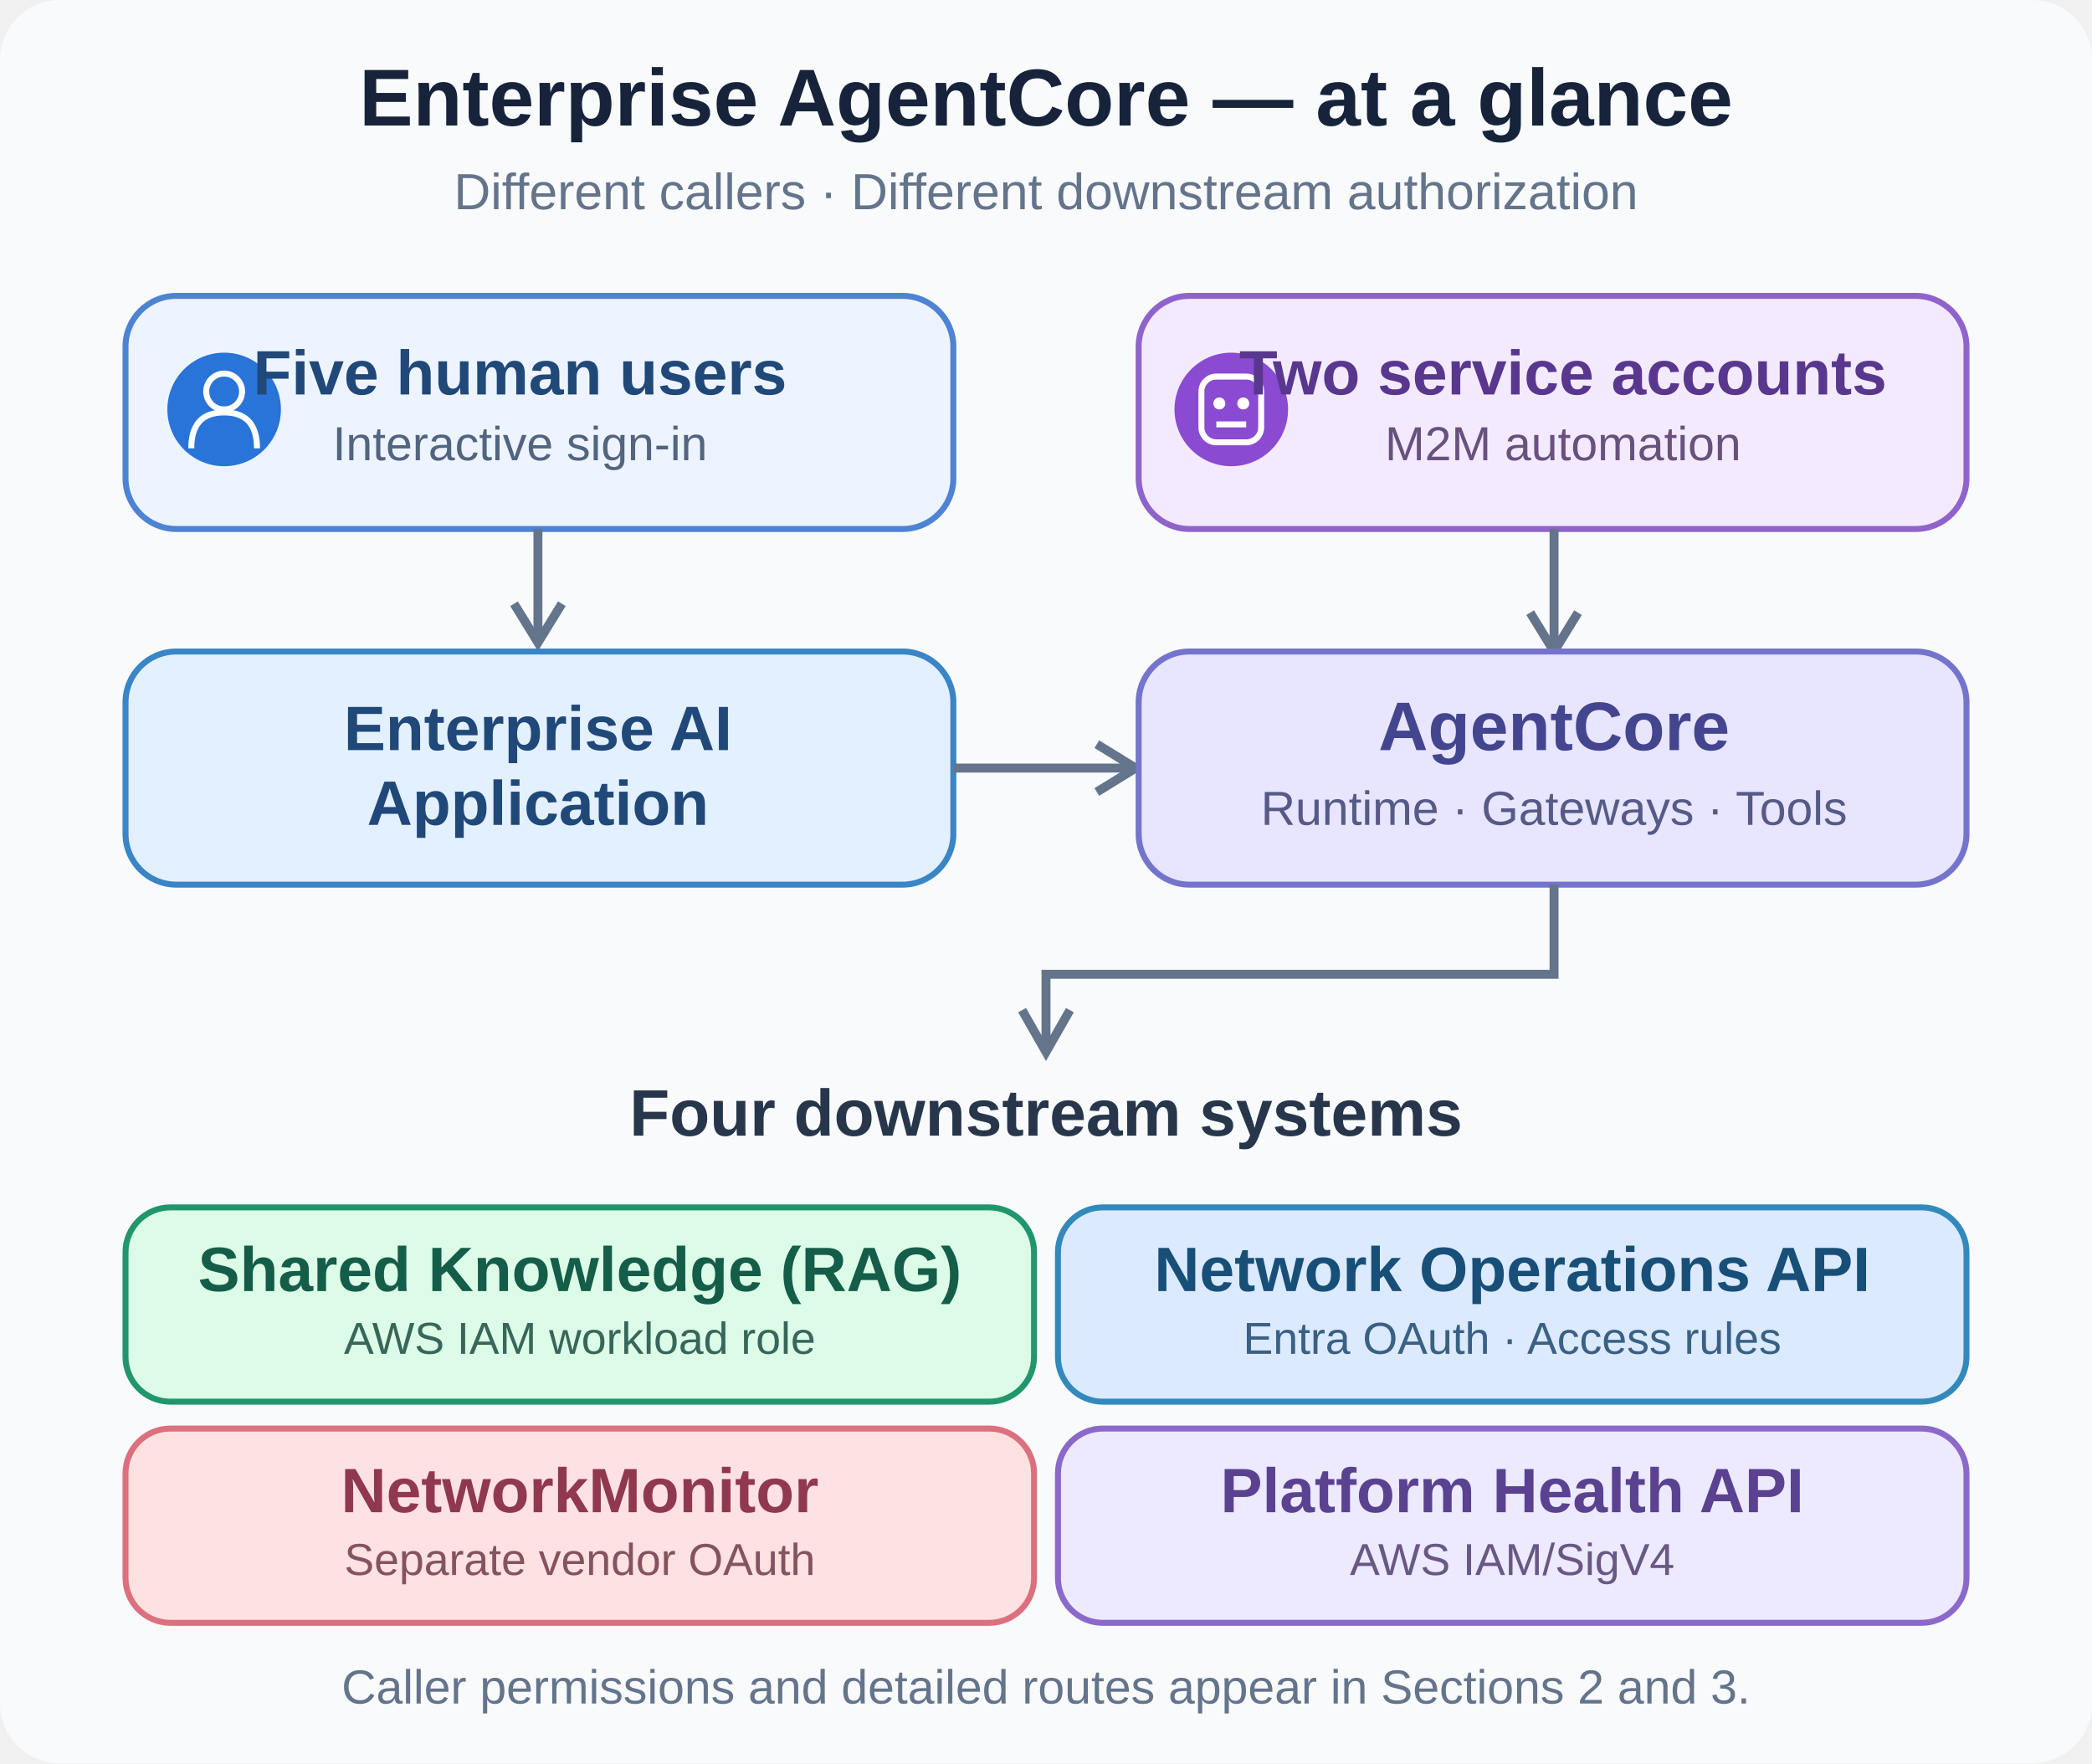
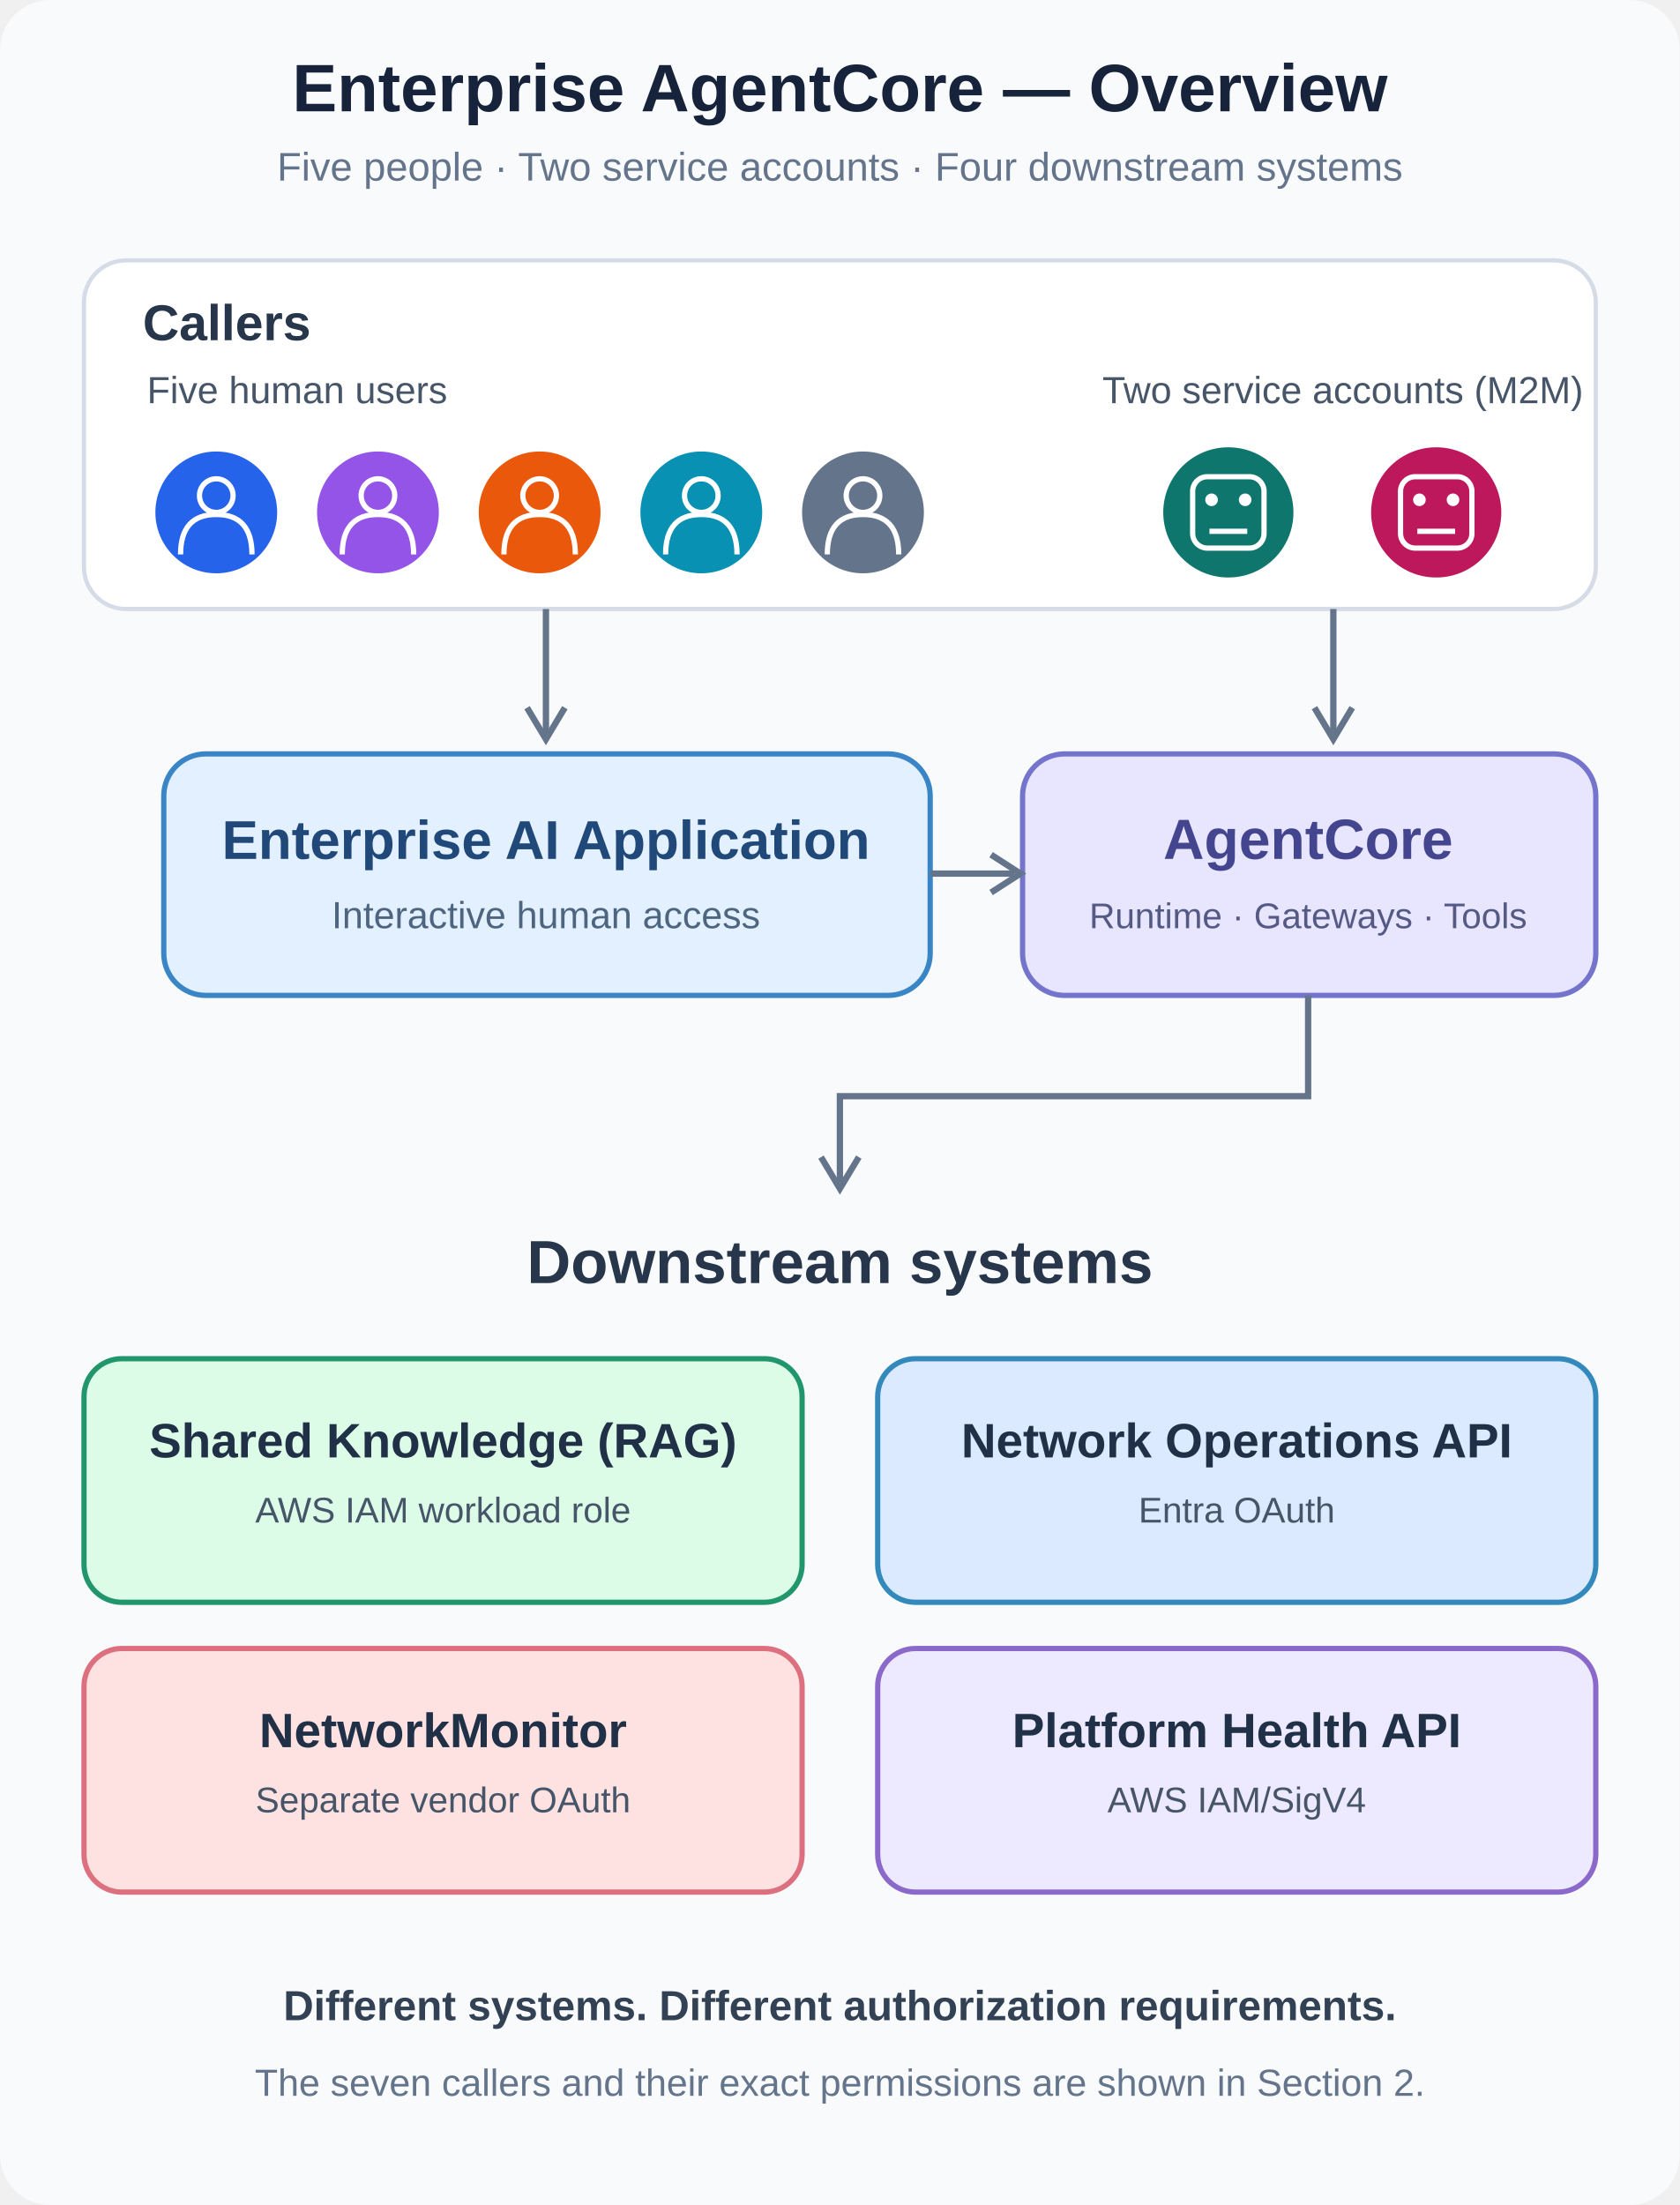
- <svg xmlns="http://www.w3.org/2000/svg" width="700" height="590" viewBox="0 0 700 590" role="img" aria-labelledby="title desc">
-   <rect width="700" height="590" rx="20" fill="#f8fafc" />
+ <svg xmlns="http://www.w3.org/2000/svg" width="800" height="1050" viewBox="0 0 800 1050" role="img" aria-labelledby="title desc">
+   <rect width="800" height="1050" rx="24" fill="#f8fafc" />
  <g font-family="Arial,Helvetica,sans-serif">
-     <text x="350" y="42" text-anchor="middle" font-size="27" font-weight="700" fill="#17233a">Enterprise AgentCore — at a glance</text>
-     <text x="350" y="70" text-anchor="middle" font-size="17" fill="#64748b">Different callers · Different downstream authorization</text>
-     <rect x="42" y="99" width="277" height="78" rx="17" fill="#edf4ff" stroke="#4e83d4" stroke-width="2" />
-     <circle cx="75" cy="137" r="19" fill="#2874d9" />
-     <circle cx="75" cy="131" r="6" fill="none" stroke="#fff" stroke-width="2" />
-     <path d="M64 150 Q64 138 75 138 Q86 138 86 150" fill="none" stroke="#fff" stroke-width="2" />
-     <text x="174" y="132" text-anchor="middle" font-size="21" font-weight="700" fill="#204879">Five human users</text>
-     <text x="174" y="154" text-anchor="middle" font-size="16" fill="#52647f">Interactive sign-in</text>
-     <rect x="381" y="99" width="277" height="78" rx="17" fill="#f3eaff" stroke="#9063cc" stroke-width="2" />
-     <circle cx="412" cy="137" r="19" fill="#8a4ad1" />
-     <rect x="402" y="126" width="20" height="22" rx="5" fill="none" stroke="#fff" stroke-width="2" />
-     <circle cx="408" cy="135" r="2" fill="#fff" />
-     <circle cx="416" cy="135" r="2" fill="#fff" />
-     <path d="M407 142H417" stroke="#fff" stroke-width="2" />
-     <text x="523" y="132" text-anchor="middle" font-size="21" font-weight="700" fill="#59378e">Two service accounts</text>
-     <text x="523" y="154" text-anchor="middle" font-size="16" fill="#69517e">M2M automation</text>
-     <path d="M180 177V212" fill="none" stroke="#64748b" stroke-width="3" />
-     <path d="M172 202L180 215L188 202" fill="none" stroke="#64748b" stroke-width="3" />
-     <rect x="42" y="218" width="277" height="78" rx="17" fill="#e3f0ff" stroke="#3985c5" stroke-width="2" />
-     <text x="180" y="251" text-anchor="middle" font-size="21" font-weight="700" fill="#204879">Enterprise AI</text>
-     <text x="180" y="276" text-anchor="middle" font-size="21" font-weight="700" fill="#204879">Application</text>
-     <path d="M319 257H378" fill="none" stroke="#64748b" stroke-width="3" />
-     <path d="M367 249L380 257L367 265" fill="none" stroke="#64748b" stroke-width="3" />
-     <path d="M520 177V216" fill="none" stroke="#64748b" stroke-width="3" />
-     <path d="M512 205L520 218L528 205" fill="none" stroke="#64748b" stroke-width="3" />
-     <rect x="381" y="218" width="277" height="78" rx="17" fill="#e7e5ff" stroke="#7474cc" stroke-width="2" />
-     <text x="520" y="251" text-anchor="middle" font-size="23" font-weight="700" fill="#44458f">AgentCore</text>
-     <text x="520" y="276" text-anchor="middle" font-size="16" fill="#565a86">Runtime · Gateways · Tools</text>
-     <path d="M520 296V326H350V349" fill="none" stroke="#64748b" stroke-width="3" />
-     <path d="M342 338L350 352L358 338" fill="none" stroke="#64748b" stroke-width="3" />
-     <text x="350" y="380" text-anchor="middle" font-size="22" font-weight="700" fill="#27364b">Four downstream systems</text>
-     <rect x="42" y="404" width="304" height="65" rx="15" fill="#dcfce7" stroke="#21966d" stroke-width="2" />
-     <text x="194" y="432" text-anchor="middle" font-size="21" font-weight="700" fill="#145d49">Shared Knowledge (RAG)</text>
-     <text x="194" y="453" text-anchor="middle" font-size="15" fill="#38665a">AWS IAM workload role</text>
-     <rect x="354" y="404" width="304" height="65" rx="15" fill="#dbeafe" stroke="#3389bc" stroke-width="2" />
-     <text x="506" y="432" text-anchor="middle" font-size="21" font-weight="700" fill="#184f78">Network Operations API</text>
-     <text x="506" y="453" text-anchor="middle" font-size="15" fill="#3a6184">Entra OAuth · Access rules</text>
-     <rect x="42" y="478" width="304" height="65" rx="15" fill="#fee2e2" stroke="#dc707e" stroke-width="2" />
-     <text x="194" y="506" text-anchor="middle" font-size="21" font-weight="700" fill="#90394d">NetworkMonitor</text>
-     <text x="194" y="527" text-anchor="middle" font-size="15" fill="#855360">Separate vendor OAuth</text>
-     <rect x="354" y="478" width="304" height="65" rx="15" fill="#ede9fe" stroke="#8b69ca" stroke-width="2" />
-     <text x="506" y="506" text-anchor="middle" font-size="21" font-weight="700" fill="#5a4291">Platform Health API</text>
-     <text x="506" y="527" text-anchor="middle" font-size="15" fill="#695784">AWS IAM/SigV4</text>
-     <text x="350" y="570" text-anchor="middle" font-size="16" fill="#64748b">Caller permissions and detailed routes appear in Sections 2 and 3.</text>
+     <text x="400" y="53" text-anchor="middle" font-size="32" font-weight="700" fill="#17233a">Enterprise AgentCore — Overview</text>
+     <text x="400" y="86" text-anchor="middle" font-size="19" fill="#64748b">Five people · Two service accounts · Four downstream systems</text>
+     <rect x="40" y="124" width="720" height="166" rx="20" fill="#fff" stroke="#d5dce7" stroke-width="2" />
+     <text x="68" y="162" font-size="24" font-weight="700" fill="#27364b">Callers</text>
+     <text x="70" y="192" font-size="18" fill="#475569">Five human users</text>
+     <text x="525" y="192" font-size="18" fill="#475569">Two service accounts (M2M)</text>
+     <circle cx="103" cy="244" r="29" fill="#2563eb" />
+     <circle cx="103" cy="236" r="8" fill="none" stroke="#fff" stroke-width="2.5" />
+     <path d="M86 264Q86 245 103 245Q120 245 120 264" fill="none" stroke="#fff" stroke-width="2.5" />
+     <circle cx="180" cy="244" r="29" fill="#9454e8" />
+     <circle cx="180" cy="236" r="8" fill="none" stroke="#fff" stroke-width="2.5" />
+     <path d="M163 264Q163 245 180 245Q197 245 197 264" fill="none" stroke="#fff" stroke-width="2.5" />
+     <circle cx="257" cy="244" r="29" fill="#ea580c" />
+     <circle cx="257" cy="236" r="8" fill="none" stroke="#fff" stroke-width="2.5" />
+     <path d="M240 264Q240 245 257 245Q274 245 274 264" fill="none" stroke="#fff" stroke-width="2.5" />
+     <circle cx="334" cy="244" r="29" fill="#0891b2" />
+     <circle cx="334" cy="236" r="8" fill="none" stroke="#fff" stroke-width="2.5" />
+     <path d="M317 264Q317 245 334 245Q351 245 351 264" fill="none" stroke="#fff" stroke-width="2.5" />
+     <circle cx="411" cy="244" r="29" fill="#64748b" />
+     <circle cx="411" cy="236" r="8" fill="none" stroke="#fff" stroke-width="2.5" />
+     <path d="M394 264Q394 245 411 245Q428 245 428 264" fill="none" stroke="#fff" stroke-width="2.5" />
+     <circle cx="585" cy="244" r="31" fill="#0f766e" />
+     <rect x="568" y="227" width="34" height="34" rx="7" fill="none" stroke="#fff" stroke-width="2.5" />
+     <circle cx="577" cy="238" r="3" fill="#fff" />
+     <circle cx="593" cy="238" r="3" fill="#fff" />
+     <path d="M576 253H594" stroke="#fff" stroke-width="2.5" />
+     <circle cx="684" cy="244" r="31" fill="#be185d" />
+     <rect x="667" y="227" width="34" height="34" rx="7" fill="none" stroke="#fff" stroke-width="2.5" />
+     <circle cx="676" cy="238" r="3" fill="#fff" />
+     <circle cx="692" cy="238" r="3" fill="#fff" />
+     <path d="M675 253H693" stroke="#fff" stroke-width="2.5" />
+     <path d="M260 290V349" stroke="#64748b" stroke-width="3" fill="none" />
+     <path d="M251 337L260 352L269 337" stroke="#64748b" stroke-width="3" fill="none" />
+     <path d="M635 290V349" stroke="#64748b" stroke-width="3" fill="none" />
+     <path d="M626 337L635 352L644 337" stroke="#64748b" stroke-width="3" fill="none" />
+     <rect x="78" y="359" width="365" height="115" rx="20" fill="#e3f0ff" stroke="#3985c5" stroke-width="2.5" />
+     <text x="260" y="409" text-anchor="middle" font-size="26" font-weight="700" fill="#204879">Enterprise AI Application</text>
+     <text x="260" y="442" text-anchor="middle" font-size="18" fill="#4e6580">Interactive human access</text>
+     <rect x="487" y="359" width="273" height="115" rx="20" fill="#e8e5ff" stroke="#7474cc" stroke-width="2.5" />
+     <text x="623" y="409" text-anchor="middle" font-size="27" font-weight="700" fill="#44458f">AgentCore</text>
+     <text x="623" y="442" text-anchor="middle" font-size="17" fill="#555a85">Runtime · Gateways · Tools</text>
+     <path d="M443 416H483" stroke="#64748b" stroke-width="3" fill="none" />
+     <path d="M472 407L486 416L472 425" stroke="#64748b" stroke-width="3" fill="none" />
+     <path d="M623 474V522H400V563" stroke="#64748b" stroke-width="3" fill="none" />
+     <path d="M391 551L400 566L409 551" stroke="#64748b" stroke-width="3" fill="none" />
+     <text x="400" y="611" text-anchor="middle" font-size="29" font-weight="700" fill="#27364b">Downstream systems</text>
+     <rect x="40" y="647" width="342" height="116" rx="18" fill="#dcfce7" stroke="#21966d" stroke-width="2.5" />
+     <text x="211" y="694" text-anchor="middle" font-size="23" font-weight="700" fill="#203047">Shared Knowledge (RAG)</text>
+     <text x="211" y="725" text-anchor="middle" font-size="17" fill="#475569">AWS IAM workload role</text>
+     <rect x="418" y="647" width="342" height="116" rx="18" fill="#dbeafe" stroke="#3389bc" stroke-width="2.5" />
+     <text x="589" y="694" text-anchor="middle" font-size="23" font-weight="700" fill="#203047">Network Operations API</text>
+     <text x="589" y="725" text-anchor="middle" font-size="17" fill="#475569">Entra OAuth</text>
+     <rect x="40" y="785" width="342" height="116" rx="18" fill="#fee2e2" stroke="#dc707e" stroke-width="2.5" />
+     <text x="211" y="832" text-anchor="middle" font-size="23" font-weight="700" fill="#203047">NetworkMonitor</text>
+     <text x="211" y="863" text-anchor="middle" font-size="17" fill="#475569">Separate vendor OAuth</text>
+     <rect x="418" y="785" width="342" height="116" rx="18" fill="#ede9fe" stroke="#8b69ca" stroke-width="2.5" />
+     <text x="589" y="832" text-anchor="middle" font-size="23" font-weight="700" fill="#203047">Platform Health API</text>
+     <text x="589" y="863" text-anchor="middle" font-size="17" fill="#475569">AWS IAM/SigV4</text>
+     <text x="400" y="962" text-anchor="middle" font-size="20" font-weight="700" fill="#334155">Different systems. Different authorization requirements.</text>
+     <text x="400" y="998" text-anchor="middle" font-size="18" fill="#64748b">The seven callers and their exact permissions are shown in Section 2.</text>
  </g>
</svg>
